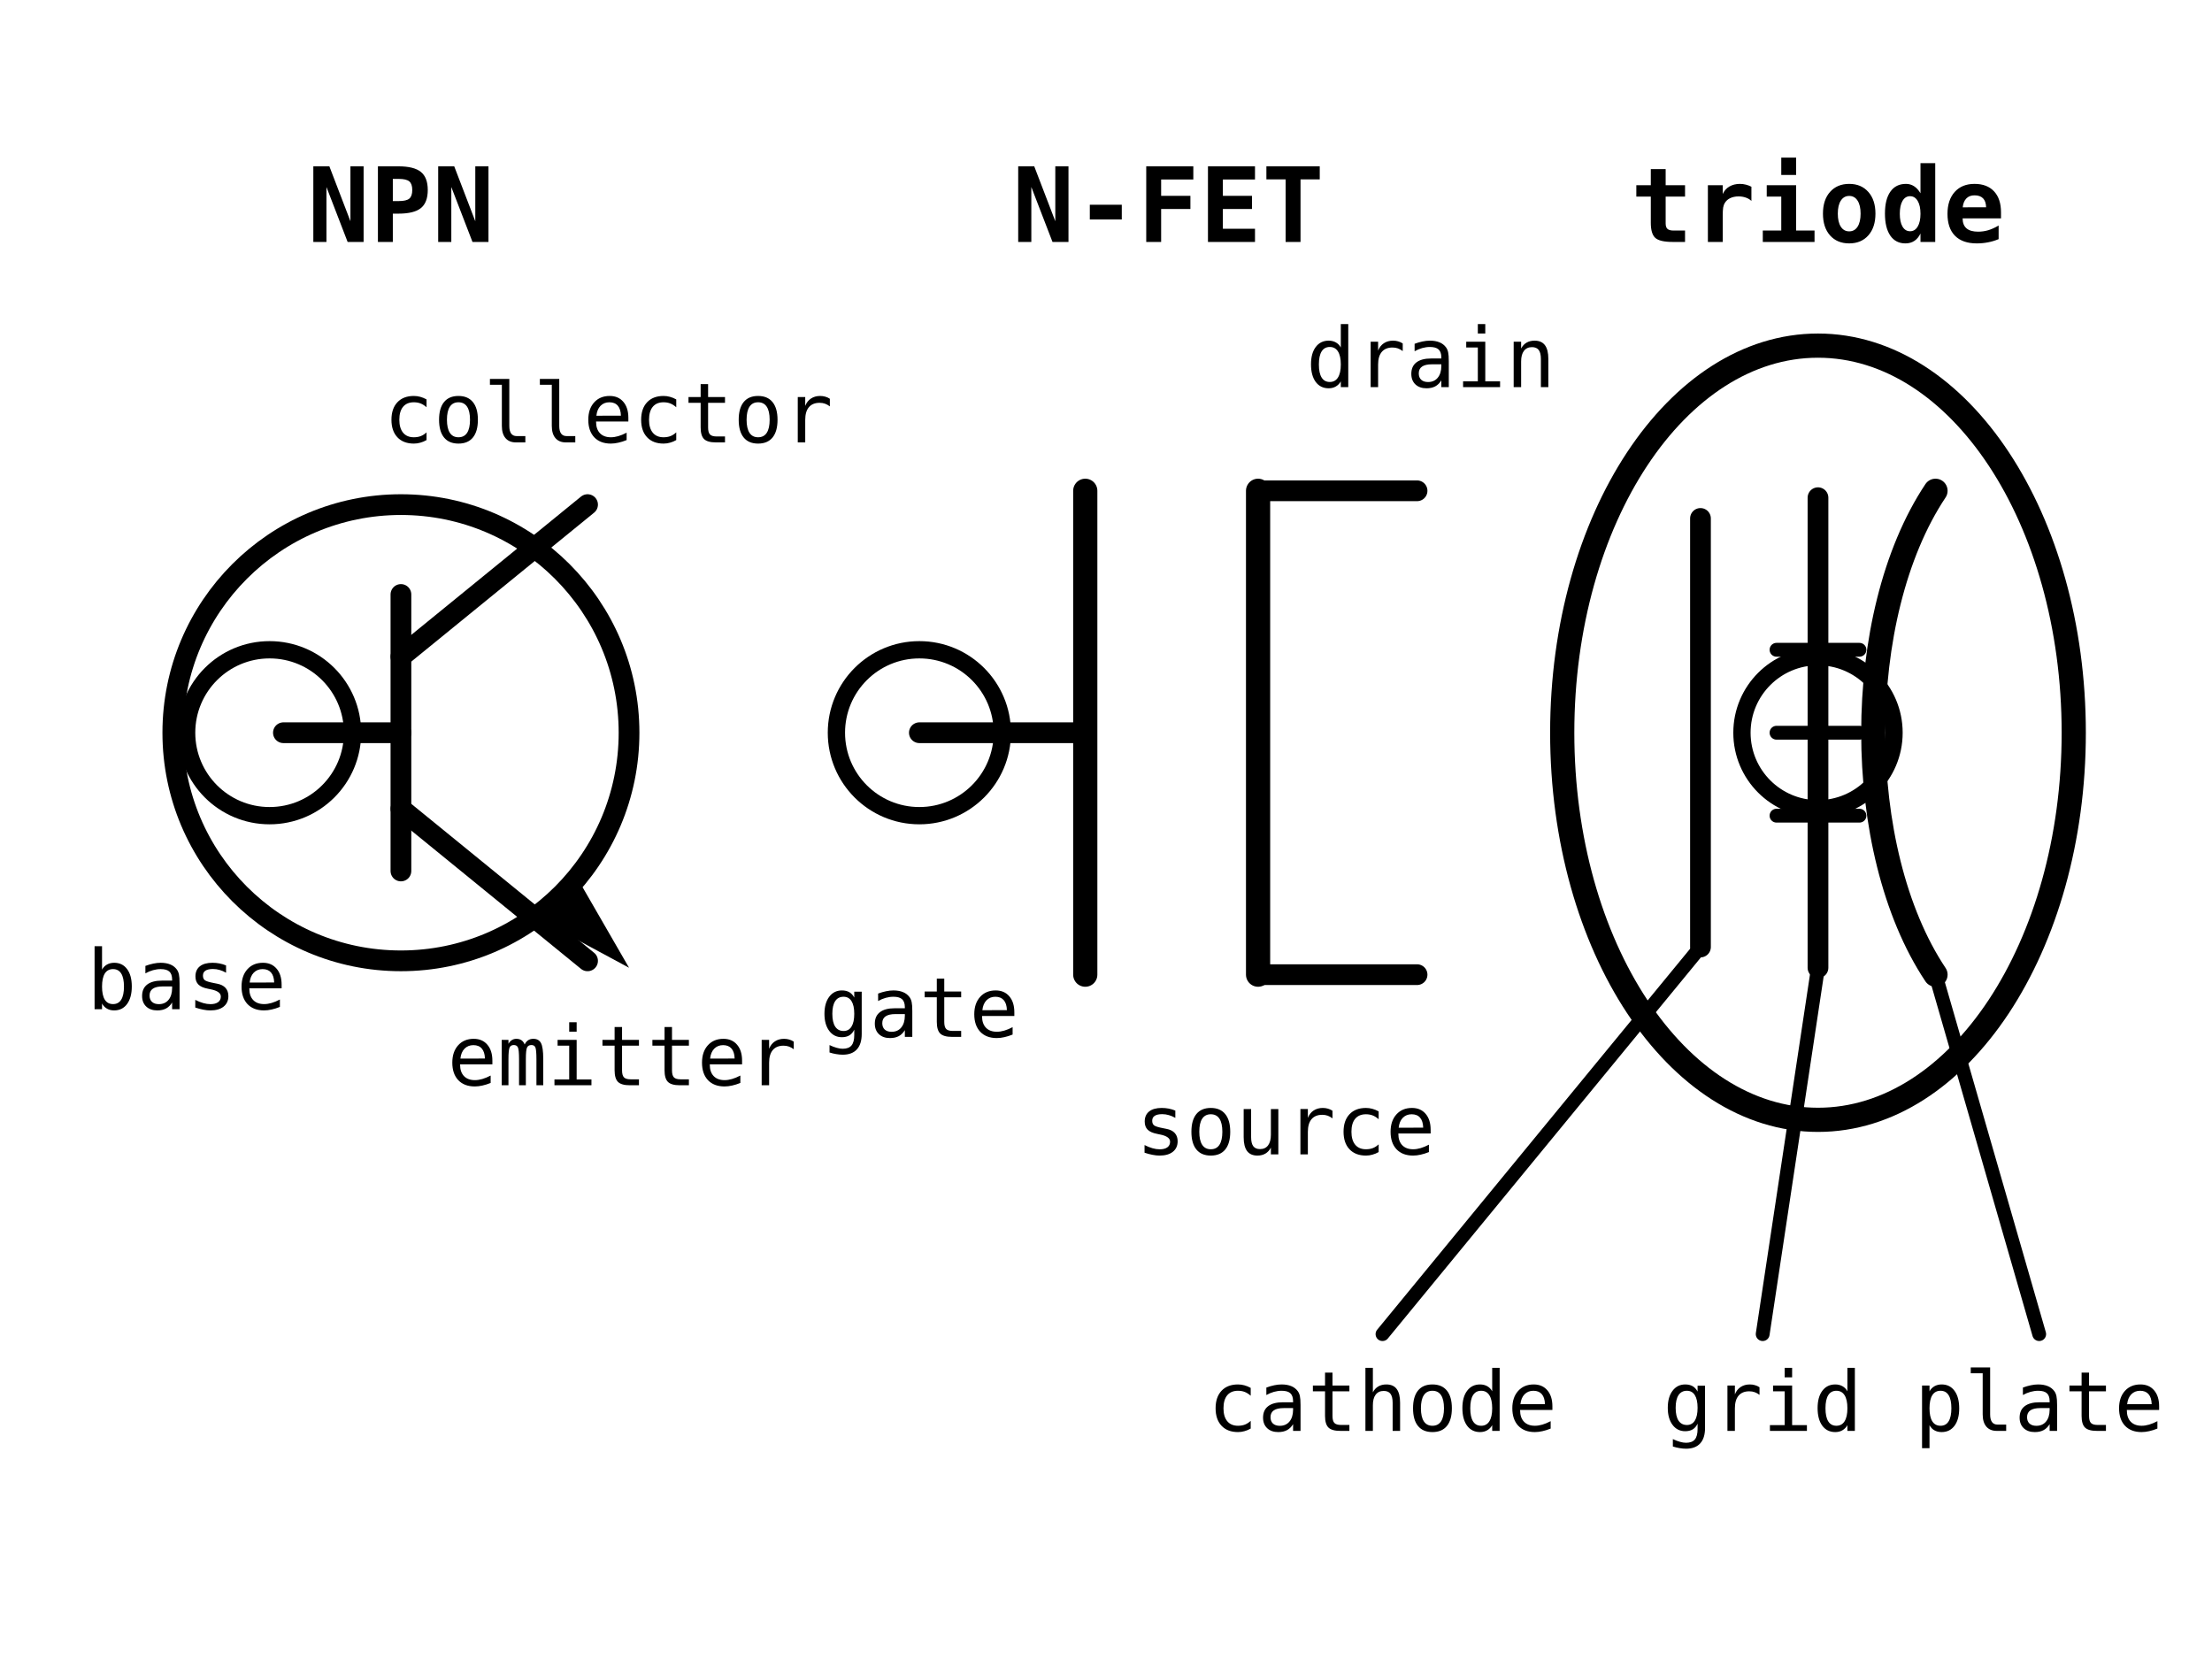
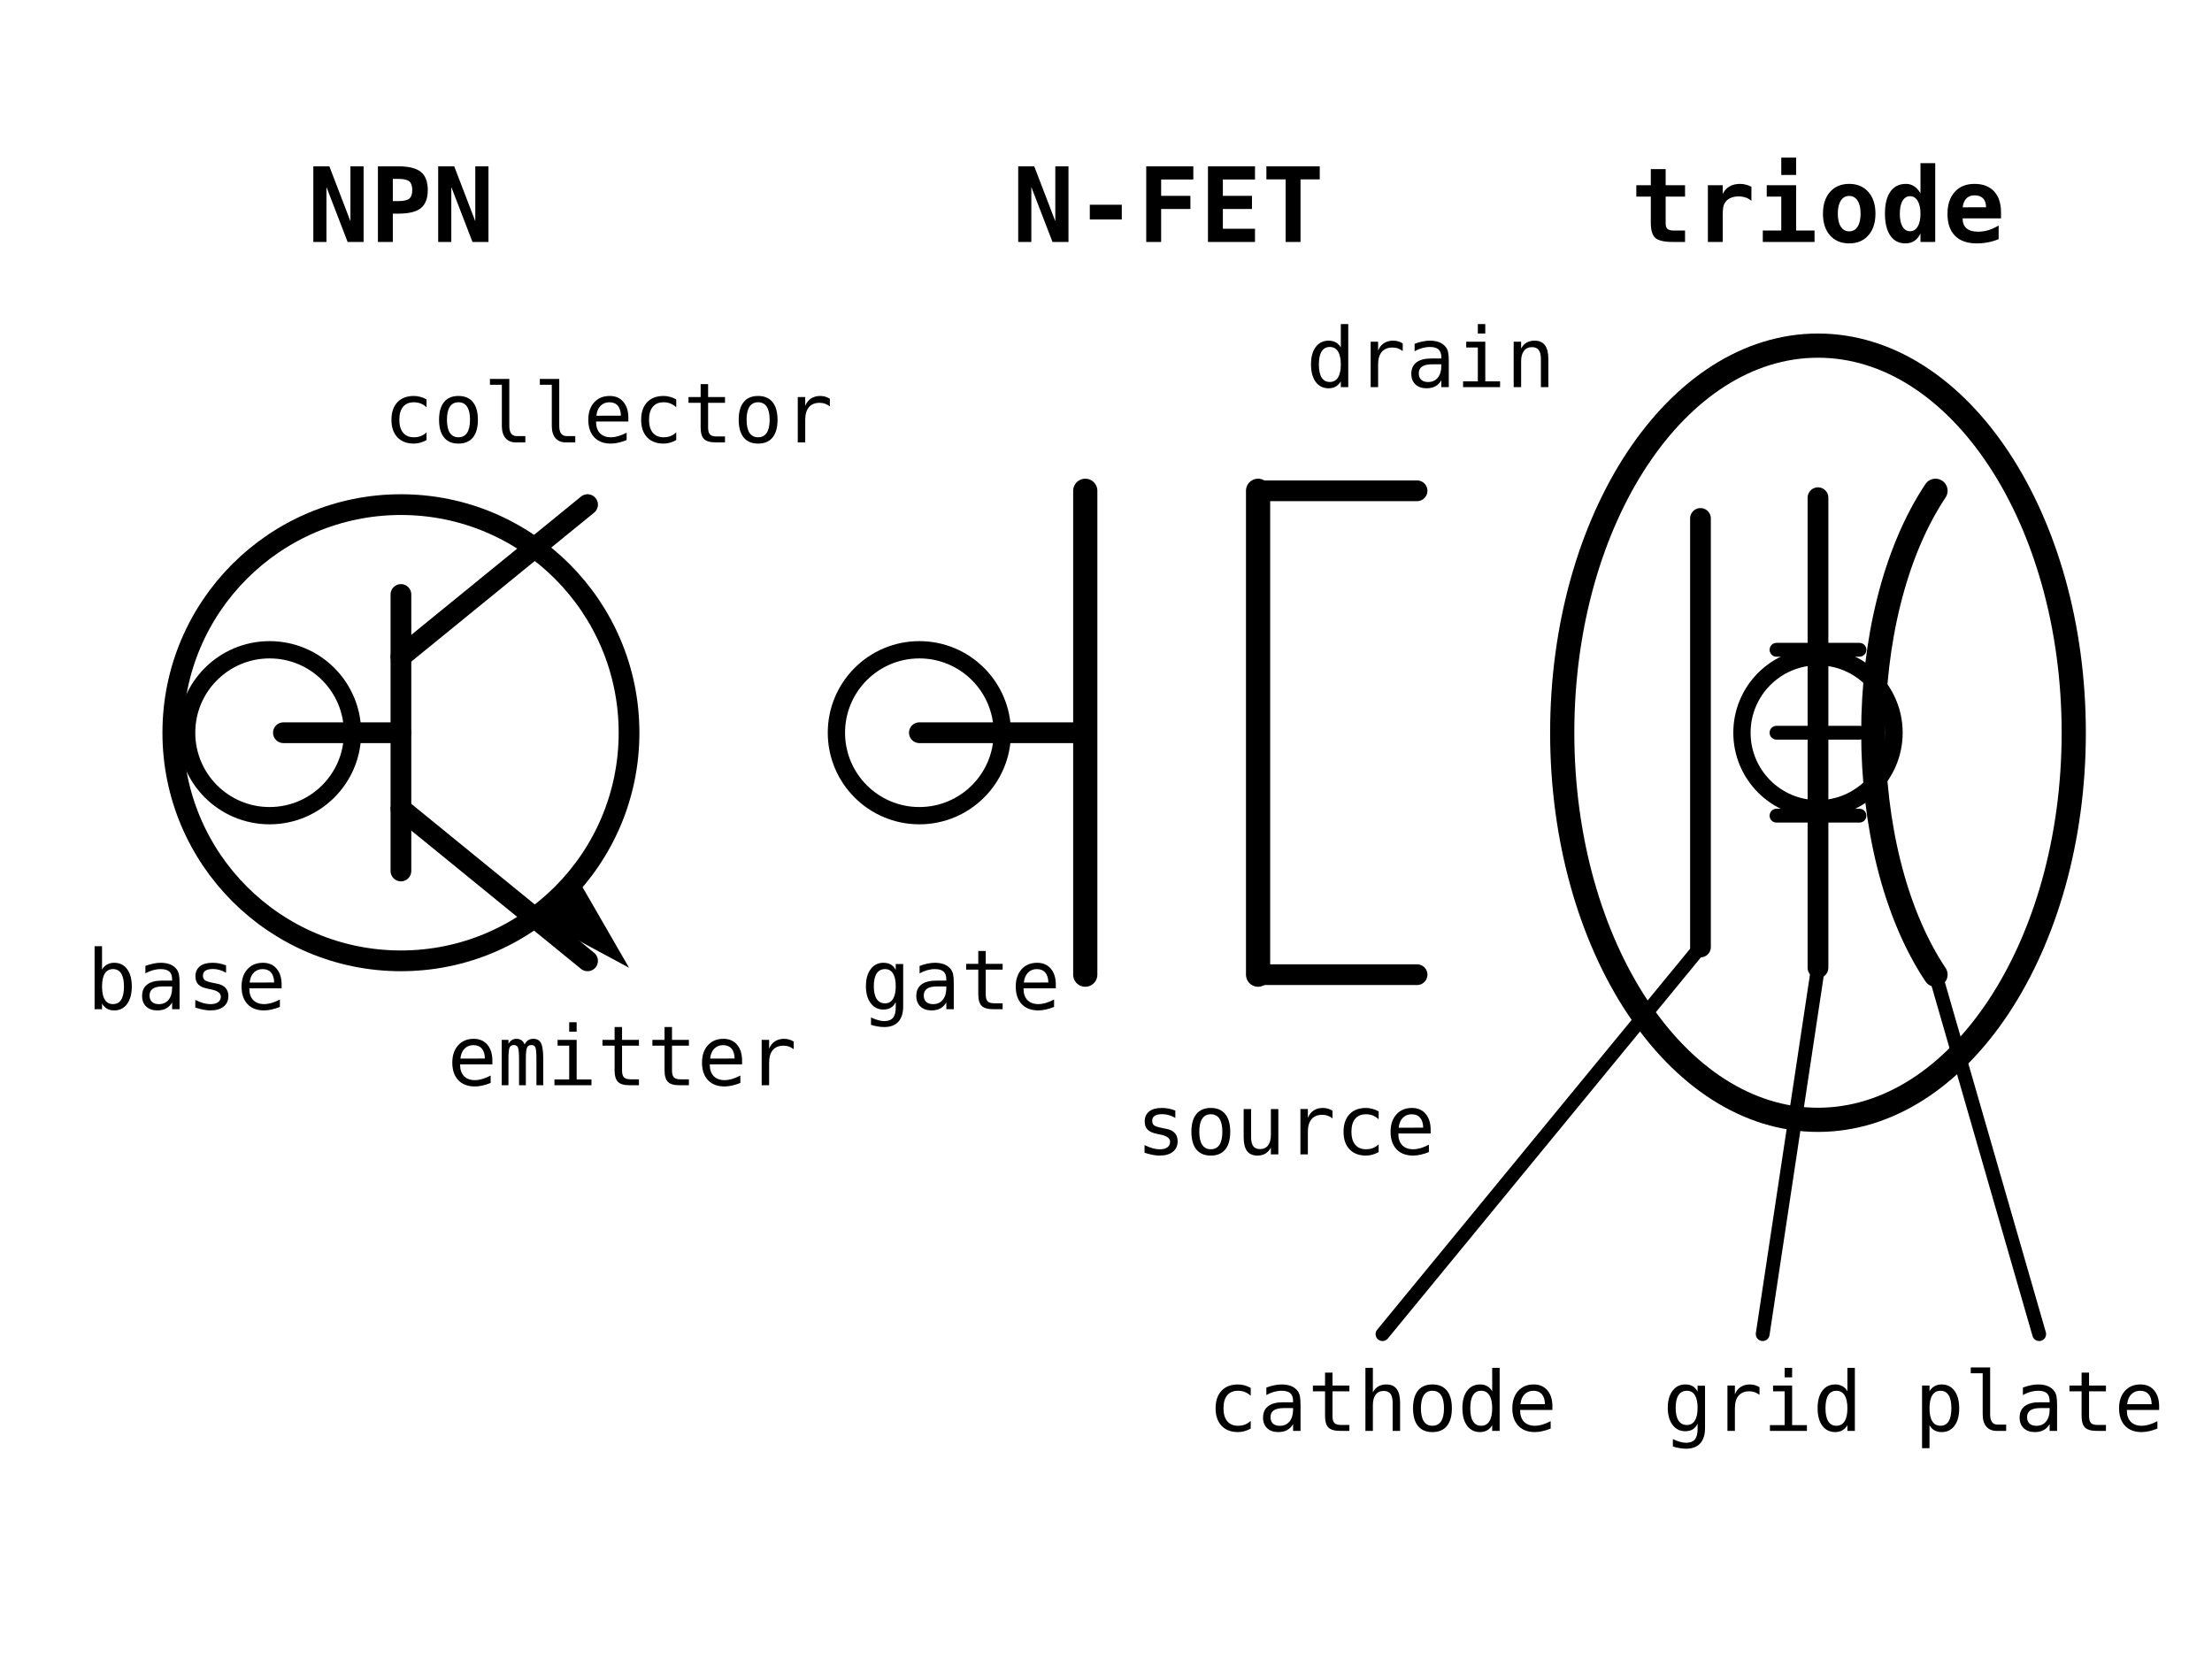
<svg xmlns="http://www.w3.org/2000/svg" id="control-terminals" viewBox="0 0 640 480" role="img">
  <g fill="none" stroke="currentColor" stroke-linecap="round" stroke-linejoin="round">
    <circle cx="116" cy="212" r="66" stroke-width="6" />
    <line x1="82" y1="212" x2="116" y2="212" stroke-width="6" />
    <line x1="116" y1="172" x2="116" y2="252" stroke-width="6" />
    <line x1="116" y1="190" x2="170" y2="146" stroke-width="6" />
    <line x1="116" y1="234" x2="170" y2="278" stroke-width="6" />
    <polygon points="156,266 182,280 167,254" fill="currentColor" stroke="none" />
    <circle cx="78" cy="212" r="24" stroke-width="5" />
    <line x1="314" y1="142" x2="314" y2="282" stroke-width="7" />
    <line x1="364" y1="142" x2="364" y2="282" stroke-width="7" />
    <line x1="364" y1="142" x2="410" y2="142" stroke-width="6" />
    <line x1="364" y1="282" x2="410" y2="282" stroke-width="6" />
    <line x1="266" y1="212" x2="314" y2="212" stroke-width="6" />
    <circle cx="266" cy="212" r="24" stroke-width="5" />
    <ellipse cx="526" cy="212" rx="74" ry="112" stroke-width="7" />
    <line x1="492" y1="150" x2="492" y2="274" stroke-width="6" />
    <line x1="526" y1="144" x2="526" y2="280" stroke-width="6" />
    <path d="M560 142 C536 178 536 246 560 282" stroke-width="7" />
    <line x1="514" y1="188" x2="538" y2="188" stroke-width="4" />
    <line x1="514" y1="212" x2="538" y2="212" stroke-width="4" />
    <line x1="514" y1="236" x2="538" y2="236" stroke-width="4" />
    <circle cx="526" cy="212" r="22" stroke-width="5" />
    <line x1="492" y1="274" x2="400" y2="386" stroke-width="4" />
    <line x1="526" y1="280" x2="510" y2="386" stroke-width="4" />
    <line x1="560" y1="282" x2="590" y2="386" stroke-width="4" />
  </g>
  <g fill="currentColor" font-family="ui-monospace, SFMono-Regular, Menlo, Consolas, monospace" text-anchor="middle">
    <text x="116" y="70" font-size="30" font-weight="700">NPN</text>
    <text x="54" y="292" font-size="24">base</text>
    <text x="176" y="128" font-size="24">collector</text>
    <text x="180" y="314" font-size="24">emitter</text>
    <text x="338" y="70" font-size="30" font-weight="700">N-FET</text>
-     <text x="266" y="300" font-size="24">gate</text>
+     <text x="278" y="292" font-size="24">gate</text>
    <text x="414" y="112" font-size="24">drain</text>
    <text x="372" y="334" font-size="24">source</text>
    <text x="526" y="70" font-size="30" font-weight="700">triode</text>
    <text x="400" y="414" font-size="24">cathode</text>
    <text x="510" y="414" font-size="24">grid</text>
    <text x="590" y="414" font-size="24">plate</text>
  </g>
</svg>
